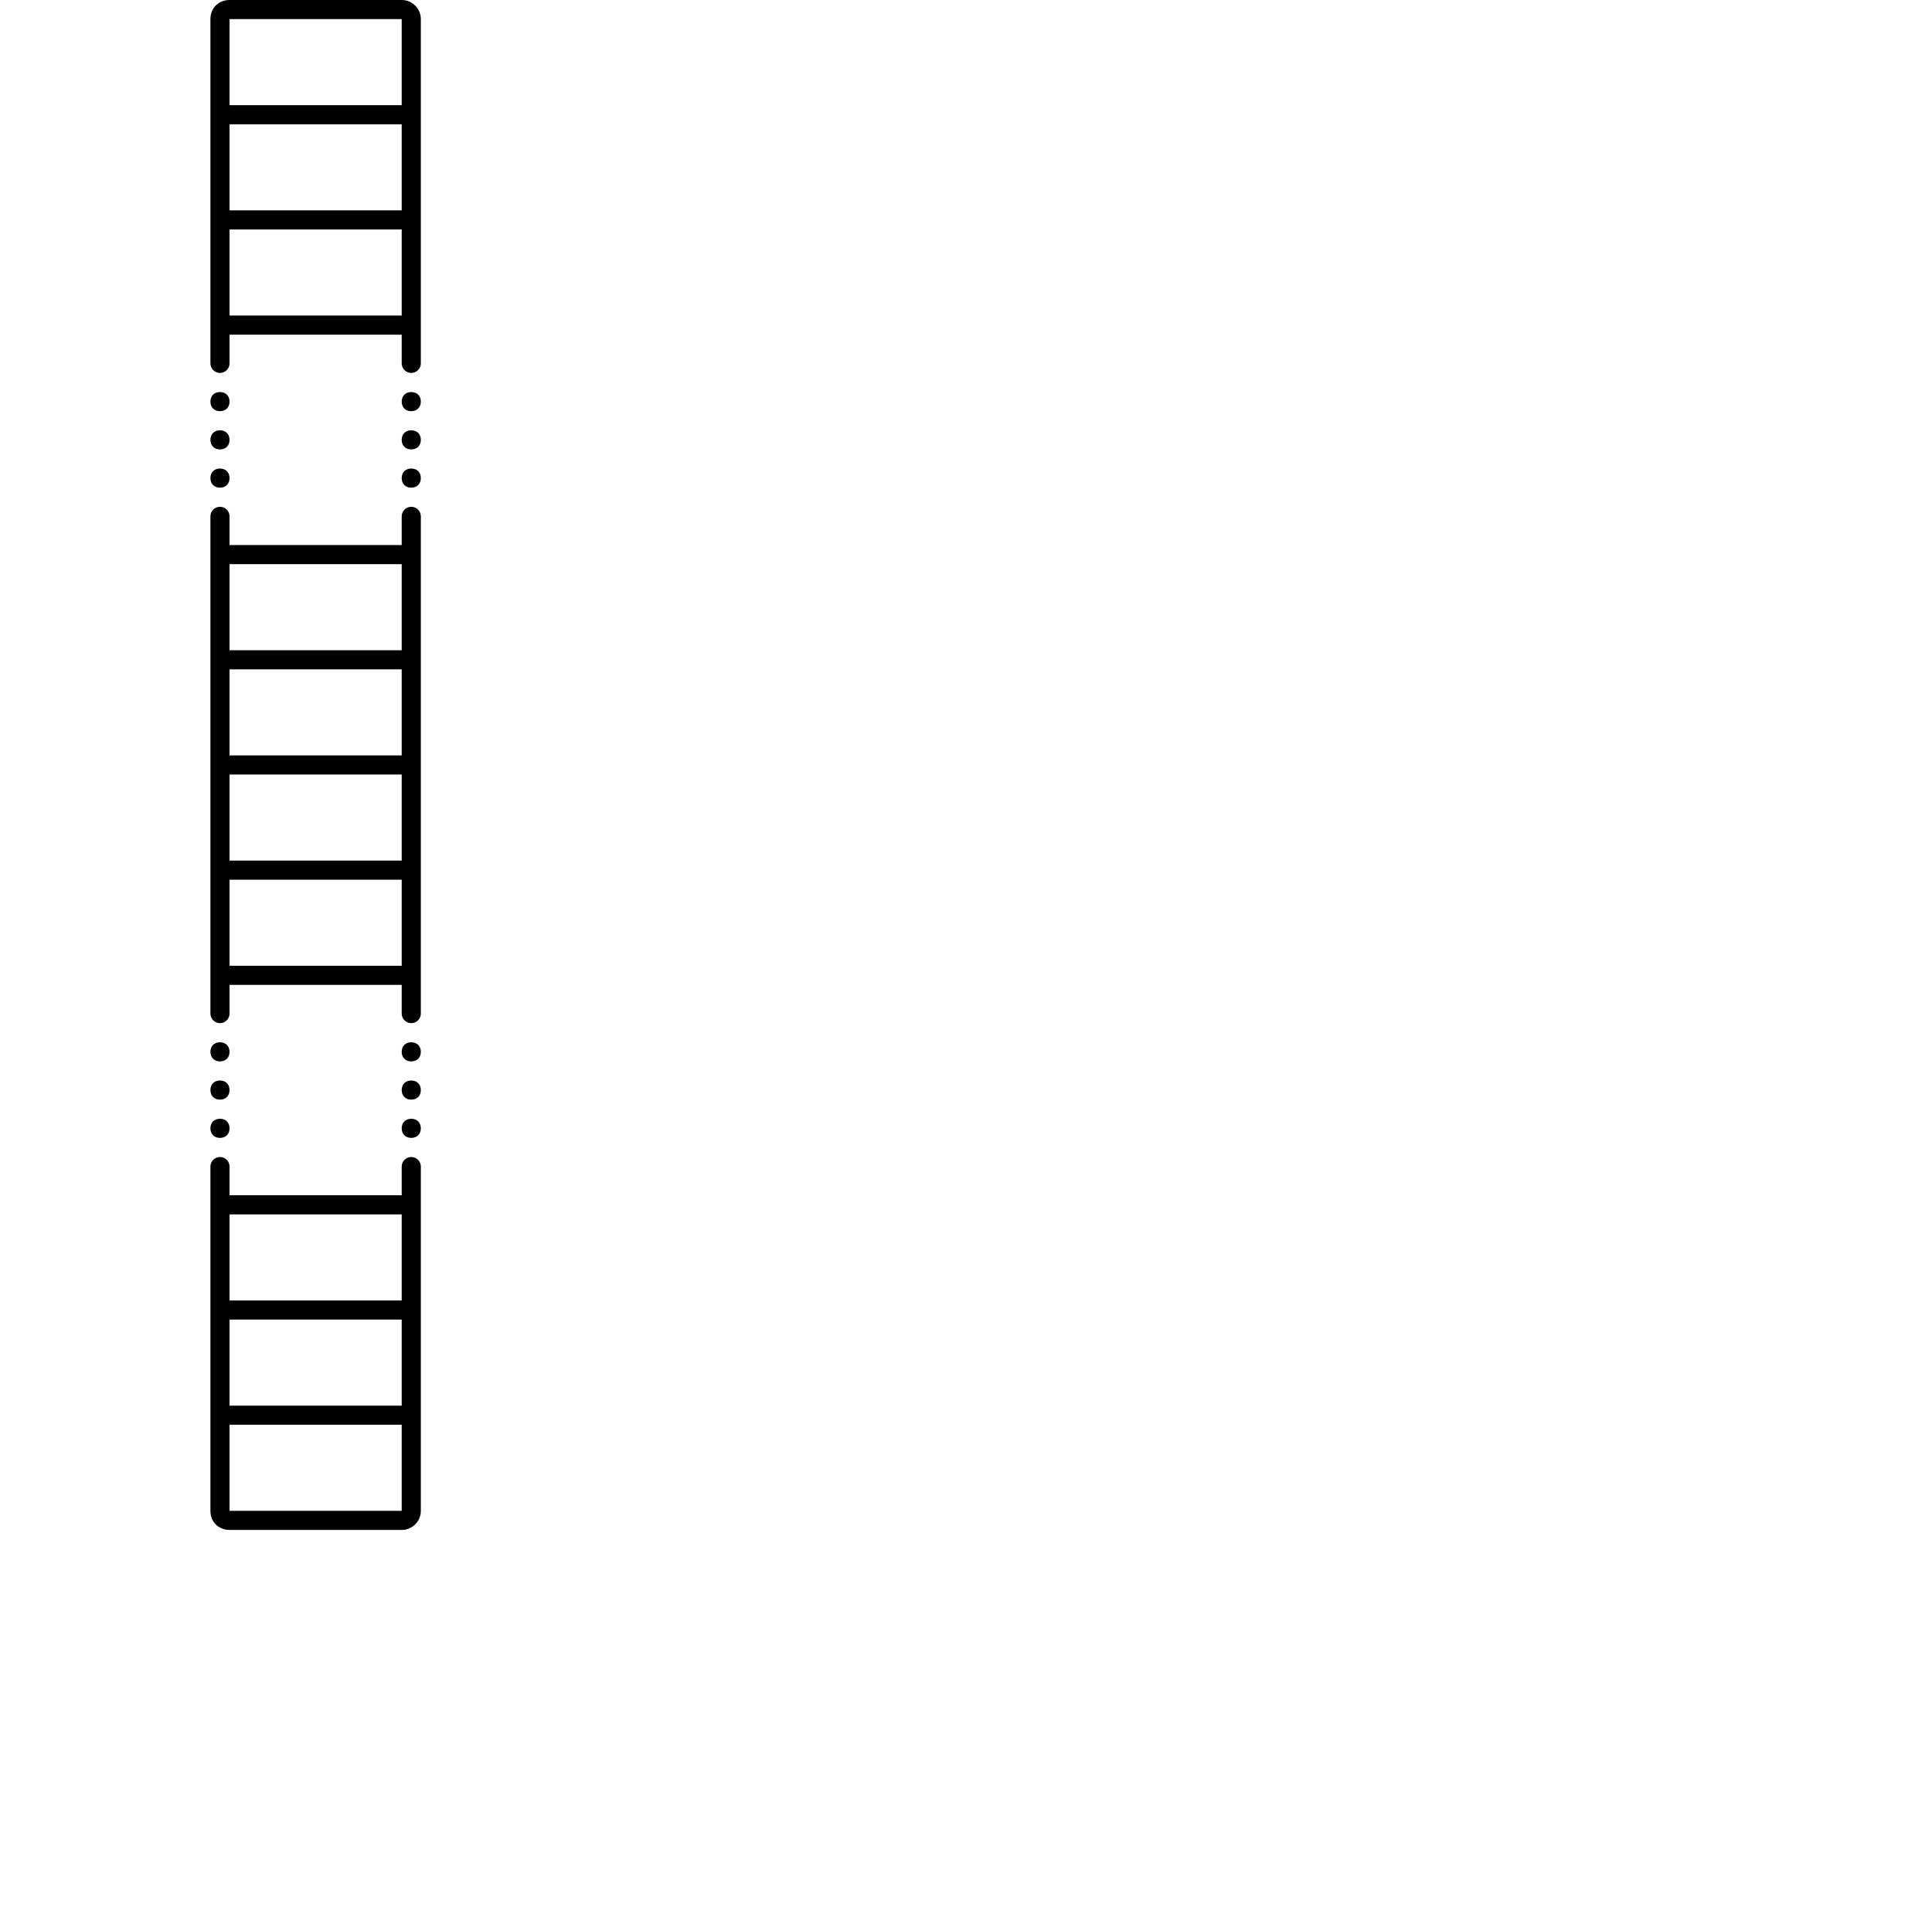
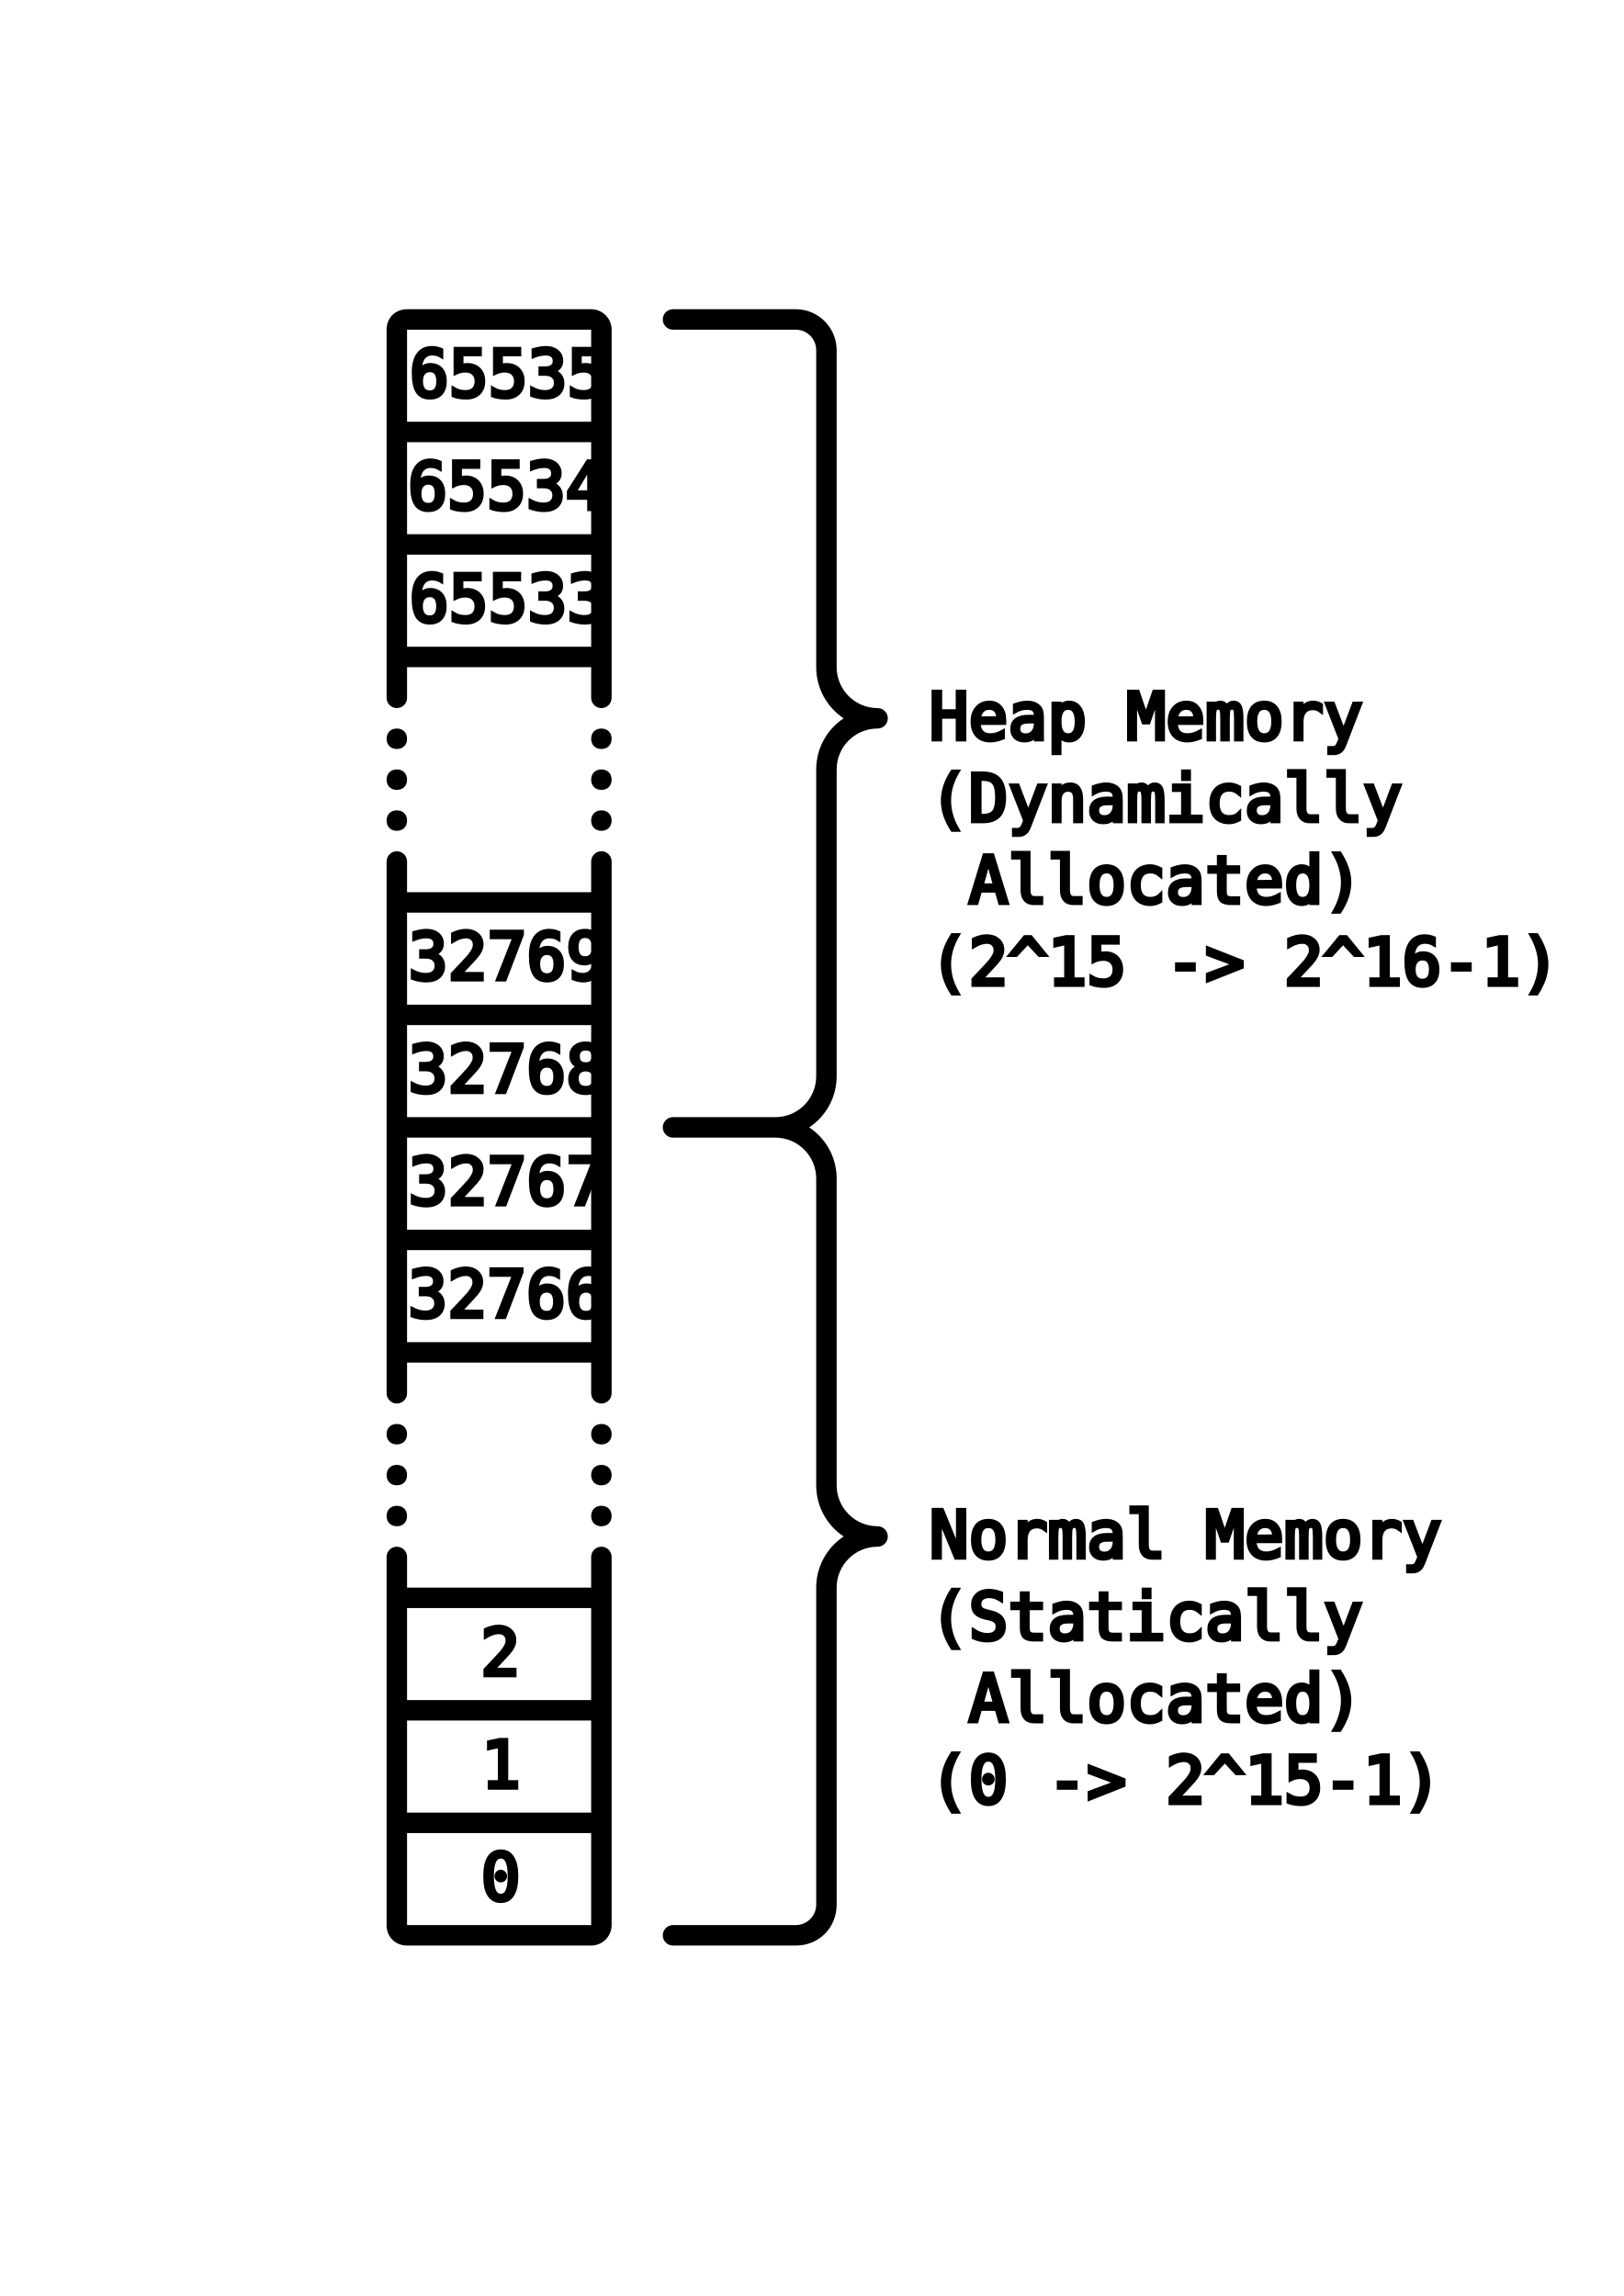
- <svg xmlns="http://www.w3.org/2000/svg" version="1.1" viewBox="-10 0 1010 1000">
-   <path fill="currentColor" d="M200 210c0 -3 2 -5 5 -5s5 2 5 5s-2 5 -5 5s-5 -2 -5 -5zM200 230c0 -3 2 -5 5 -5s5 2 5 5s-2 5 -5 5s-5 -2 -5 -5zM200 250c0 -3 2 -5 5 -5s5 2 5 5s-2 5 -5 5s-5 -2 -5 -5zM100 210c0 -3 2 -5 5 -5s5 2 5 5s-2 5 -5 5s-5 -2 -5 -5zM100 230c0 -3 2 -5 5 -5s5 2 5 5 s-2 5 -5 5s-5 -2 -5 -5zM100 250c0 -3 2 -5 5 -5s5 2 5 5s-2 5 -5 5s-5 -2 -5 -5zM200 550c0 -3 2 -5 5 -5s5 2 5 5s-2 5 -5 5s-5 -2 -5 -5zM200 570c0 -3 2 -5 5 -5s5 2 5 5s-2 5 -5 5s-5 -2 -5 -5zM200 590c0 -3 2 -5 5 -5s5 2 5 5s-2 5 -5 5s-5 -2 -5 -5zM100 550 c0 -3 2 -5 5 -5s5 2 5 5s-2 5 -5 5s-5 -2 -5 -5zM100 570c0 -3 2 -5 5 -5s5 2 5 5s-2 5 -5 5s-5 -2 -5 -5zM100 590c0 -3 2 -5 5 -5s5 2 5 5s-2 5 -5 5s-5 -2 -5 -5zM100 790v-180c0 -2.76 2.24 -5 5 -5s5 2.24 5 5v15h90v-15c0 -2.76 2.24 -5 5 -5 s5 2.24 5 5v180c0 5.52 -4.48 10 -10 10h-90c-5.52 0 -10 -4 -10 -10zM110 530c0 2.76 -2.24 5 -5 5s-5 -2.24 -5 -5v-260c0 -2.76 2.24 -5 5 -5s5 2.24 5 5v15h90v-15c0 -2.76 2.24 -5 5 -5s5 2.24 5 5v260 c0 2.76 -2.24 5 -5 5s-5 -2.24 -5 -5v-15h-90v15zM200 505v-45h-90v45h90zM200 450v-45h-90v45h90zM200 395v-45h-90v45h90zM200 340v-45h-90v45h90zM200 790v-45h-90v45h90zM200 735v-45h-90v45h90zM200 680v-45h-90v45h90zM210 190c0 2.76 -2.24 5 -5 5 s-5 -2.24 -5 -5v-15h-90v15c0 2.76 -2.24 5 -5 5s-5 -2.24 -5 -5v-180c0 -6 4.48 -10 10 -10h90c5.52 0 10 4.48 10 10v180zM200 165v-45h-90v45h90zM200 110v-45h-90v45h90zM200 55v-45h-90v45h90z" />
+ <svg xmlns="http://www.w3.org/2000/svg" width="210mm" height="297mm" viewBox="0 0 210 297" version="1.1" id="svg1" xml:space="preserve">
+   <defs id="defs1" />
+   <g id="layer1">
+     <path fill="currentColor" d="m 108.208,205.365 c 0,-2.921 2.371,-5.292 5.292,-5.292 v 0 c 0.73,0 1.323,-0.593 1.323,-1.323 0,-0.73 -0.593,-1.323 -1.323,-1.323 v 0 c -2.921,0 -5.292,-2.371 -5.292,-5.292 v -39.688 c 0,-2.76 -1.411,-5.192 -3.55,-6.615 2.139,-1.422 3.55,-3.855 3.55,-6.615 V 99.531 c 0,-2.921 2.371,-5.292 5.292,-5.292 v 0 c 0.73,0 1.323,-0.593 1.323,-1.323 0,-0.73 -0.593,-1.323 -1.323,-1.323 v 0 c -2.921,0 -5.292,-2.371 -5.292,-5.292 V 45.292 c -0.004,-2.925 -2.371,-5.296 -5.292,-5.292 H 87.042 c -0.73,0 -1.323,0.593 -1.323,1.323 0,0.73 0.593,1.323 1.323,1.323 h 15.875 c 1.46,0 2.646,1.185 2.646,2.646 v 41.01 c 0,2.76 1.411,5.192 3.55,6.615 -2.139,1.422 -3.55,3.855 -3.55,6.615 v 39.687 c 0,2.921 -2.371,5.292 -5.292,5.292 H 87.042 c -0.73,0 -1.323,0.593 -1.323,1.323 0,0.73 0.593,1.323 1.323,1.323 h 13.229 c 2.921,0 5.292,2.371 5.292,5.292 v 39.688 c 0,2.76 1.411,5.192 3.55,6.615 -2.139,1.422 -3.55,3.855 -3.55,6.615 V 246.375 c 0,1.46 -1.185,2.646 -2.646,2.646 H 87.042 c -0.73,0 -1.323,0.593 -1.323,1.323 0,0.73 0.593,1.323 1.323,1.323 h 15.875 c 3.067,0 5.292,-2.367 5.292,-5.292 z M 76.458,95.563 c 0,-0.794 0.529,-1.323 1.323,-1.323 0.794,0 1.323,0.529 1.323,1.323 0,0.794 -0.529,1.323 -1.323,1.323 -0.794,0 -1.323,-0.529 -1.323,-1.323 z m 0,5.292 c 0,-0.794 0.529,-1.323 1.323,-1.323 0.794,0 1.323,0.529 1.323,1.323 0,0.794 -0.529,1.323 -1.323,1.323 -0.794,0 -1.323,-0.529 -1.323,-1.323 z m 0,5.292 c 0,-0.794 0.529,-1.323 1.323,-1.323 0.794,0 1.323,0.529 1.323,1.323 0,0.794 -0.529,1.323 -1.323,1.323 -0.794,0 -1.323,-0.529 -1.323,-1.323 z M 50,95.563 c 0,-0.794 0.529,-1.323 1.323,-1.323 0.794,0 1.323,0.529 1.323,1.323 0,0.794 -0.529,1.323 -1.323,1.323 C 50.529,96.885 50,96.356 50,95.563 Z m 0,5.292 c 0,-0.794 0.529,-1.323 1.323,-1.323 0.794,0 1.323,0.529 1.323,1.323 0,0.794 -0.529,1.323 -1.323,1.323 C 50.529,102.177 50,101.648 50,100.854 Z m 0,5.292 c 0,-0.794 0.529,-1.323 1.323,-1.323 0.794,0 1.323,0.529 1.323,1.323 0,0.794 -0.529,1.323 -1.323,1.323 C 50.529,107.469 50,106.94 50,106.146 Z m 26.458,79.375 c 0,-0.794 0.529,-1.323 1.323,-1.323 0.794,0 1.323,0.529 1.323,1.323 0,0.794 -0.529,1.323 -1.323,1.323 -0.794,0 -1.323,-0.529 -1.323,-1.323 z m 0,5.292 c 0,-0.794 0.529,-1.323 1.323,-1.323 0.794,0 1.323,0.529 1.323,1.323 0,0.794 -0.529,1.323 -1.323,1.323 -0.794,0 -1.323,-0.529 -1.323,-1.323 z m 0,5.292 c 0,-0.794 0.529,-1.323 1.323,-1.323 0.794,0 1.323,0.529 1.323,1.323 0,0.794 -0.529,1.323 -1.323,1.323 -0.794,0 -1.323,-0.529 -1.323,-1.323 z M 50,185.521 c 0,-0.794 0.529,-1.323 1.323,-1.323 0.794,0 1.323,0.529 1.323,1.323 0,0.794 -0.529,1.323 -1.323,1.323 C 50.529,186.844 50,186.315 50,185.521 Z m 0,5.292 c 0,-0.794 0.529,-1.323 1.323,-1.323 0.794,0 1.323,0.529 1.323,1.323 0,0.794 -0.529,1.323 -1.323,1.323 C 50.529,192.135 50,191.606 50,190.812 Z m 0,5.292 c 0,-0.794 0.529,-1.323 1.323,-1.323 0.794,0 1.323,0.529 1.323,1.323 0,0.794 -0.529,1.323 -1.323,1.323 C 50.529,197.427 50,196.898 50,196.104 Z m 0,52.917 v -47.625 c 0,-0.73 0.593,-1.323 1.323,-1.323 0.73,0 1.323,0.593 1.323,1.323 v 3.969 h 23.812 v -3.969 c 0,-0.73 0.593,-1.323 1.323,-1.323 0.73,0 1.323,0.593 1.323,1.323 v 47.625 c 0,1.46 -1.185,2.646 -2.646,2.646 H 52.646 C 51.185,251.667 50,250.608 50,249.021 Z m 2.646,-68.792 c 0,0.73 -0.593,1.323 -1.323,1.323 C 50.593,181.552 50,180.959 50,180.229 V 111.438 c 0,-0.73 0.593,-1.323 1.323,-1.323 0.73,0 1.323,0.593 1.323,1.323 v 3.969 h 23.812 v -3.969 c 0,-0.73 0.593,-1.323 1.323,-1.323 0.73,0 1.323,0.593 1.323,1.323 v 68.792 c 0,0.73 -0.593,1.323 -1.323,1.323 -0.73,0 -1.323,-0.593 -1.323,-1.323 v -3.969 H 52.646 Z m 23.812,-6.615 V 161.708 H 52.646 v 11.906 z m 0,-14.552 V 147.156 H 52.646 v 11.906 z m 0,-14.552 V 132.604 H 52.646 v 11.906 z m 0,-14.552 V 118.052 H 52.646 v 11.906 z m 0,119.062 V 237.115 H 52.646 v 11.906 z m 0,-14.552 V 222.562 H 52.646 v 11.906 z m 0,-14.552 V 208.01 H 52.646 v 11.906 z M 79.104,90.271 c 0,0.73 -0.593,1.323 -1.323,1.323 -0.73,0 -1.323,-0.593 -1.323,-1.323 v -3.969 H 52.646 v 3.969 c 0,0.73 -0.593,1.323 -1.323,1.323 C 50.593,91.594 50,91.001 50,90.271 V 42.646 c 0,-1.587 1.185,-2.646 2.646,-2.646 h 23.812 c 1.46,0 2.646,1.185 2.646,2.646 z M 76.458,83.656 V 71.75 H 52.646 v 11.906 z m 0,-14.552 V 57.198 H 52.646 v 11.906 z m 0,-14.552 V 42.646 H 52.646 v 11.906 z" id="path1" style="stroke-width:0.265" />
+     <text xml:space="preserve" style="font-size:8.467px;font-family:Consolas;-inkscape-font-specification:Consolas;fill:#000000;stroke:#000000;stroke-width:0.529" x="62.224" y="245.776" id="text1">
+       <tspan style="stroke-width:0.529" x="62.224" y="245.776" id="tspan2">0</tspan>
+     </text>
+     <text xml:space="preserve" style="font-size:8.467px;font-family:Consolas;-inkscape-font-specification:Consolas;fill:#000000;stroke:#000000;stroke-width:0.529" x="62.235" y="231.242" id="text3">
+       <tspan id="tspan3" style="stroke-width:0.529" x="62.235" y="231.242">1</tspan>
+     </text>
+     <text xml:space="preserve" style="font-size:8.467px;font-family:Consolas;-inkscape-font-specification:Consolas;fill:#000000;stroke:#000000;stroke-width:0.529" x="62.164" y="216.703" id="text4">
+       <tspan id="tspan4" style="stroke-width:0.529" x="62.164" y="216.703">2</tspan>
+     </text>
+     <text xml:space="preserve" style="font-size:8.467px;font-family:Consolas;-inkscape-font-specification:Consolas;fill:#000000;stroke:#000000;stroke-width:0.529" x="52.818" y="141.264" id="text5">
+       <tspan id="tspan5" style="stroke-width:0.529" x="52.818" y="141.264">32768</tspan>
+     </text>
+     <text xml:space="preserve" style="font-size:8.467px;font-family:Consolas;-inkscape-font-specification:Consolas;fill:#000000;stroke:#000000;stroke-width:0.529" x="52.833" y="126.696" id="text6">
+       <tspan id="tspan6" style="stroke-width:0.529" x="52.833" y="126.696">32769</tspan>
+     </text>
+     <text xml:space="preserve" style="font-size:8.467px;font-family:Consolas;-inkscape-font-specification:Consolas;fill:#000000;stroke:#000000;stroke-width:0.529" x="52.833" y="155.8" id="text7">
+       <tspan id="tspan7" style="stroke-width:0.529" x="52.833" y="155.8">32767</tspan>
+       <tspan style="stroke-width:0.529" x="52.833" y="166.383" id="tspan8" />
+     </text>
+     <text xml:space="preserve" style="font-size:8.467px;font-family:Consolas;-inkscape-font-specification:Consolas;fill:#000000;stroke:#000000;stroke-width:0.529" x="52.785" y="170.368" id="text9">
+       <tspan id="tspan9" style="stroke-width:0.529" x="52.785" y="170.368">32766</tspan>
+     </text>
+     <text xml:space="preserve" style="font-size:8.467px;font-family:Consolas;-inkscape-font-specification:Consolas;fill:#000000;stroke:#000000;stroke-width:0.529" x="52.971" y="51.301" id="text10">
+       <tspan id="tspan10" style="stroke-width:0.529" x="52.971" y="51.301">65535</tspan>
+     </text>
+     <text xml:space="preserve" style="font-size:8.467px;font-family:Consolas;-inkscape-font-specification:Consolas;fill:#000000;stroke:#000000;stroke-width:0.529" x="52.771" y="65.852" id="text11">
+       <tspan id="tspan11" style="stroke-width:0.529" x="52.771" y="65.852">65534</tspan>
+     </text>
+     <text xml:space="preserve" style="font-size:8.467px;font-family:Consolas;-inkscape-font-specification:Consolas;fill:#000000;stroke:#000000;stroke-width:0.529" x="85.687" y="66.65" id="text12">
+       <tspan id="tspan12" style="stroke-width:0.529" x="85.687" y="66.65" />
+     </text>
+     <text xml:space="preserve" style="font-size:8.467px;font-family:Consolas;-inkscape-font-specification:Consolas;fill:#000000;stroke:#000000;stroke-width:0.529" x="52.957" y="80.401" id="text13">
+       <tspan style="stroke-width:0.529" x="52.957" y="80.401" id="tspan14">65533</tspan>
+     </text>
+     <text xml:space="preserve" style="font-size:8.467px;font-family:Consolas;-inkscape-font-specification:Consolas;fill:#000000;stroke:#000000;stroke-width:0.529" x="120.184" y="95.647" id="text15">
+       <tspan style="stroke-width:0.529" x="120.184" y="95.647" id="tspan17">Heap Memory</tspan>
+       <tspan style="stroke-width:0.529" x="120.184" y="106.23" id="tspan16">(Dynamically </tspan>
+       <tspan style="stroke-width:0.529" x="120.184" y="116.814" id="tspan21"> Allocated)</tspan>
+       <tspan style="stroke-width:0.529" x="120.184" y="127.397" id="tspan18">(2^15 -&gt; 2^16-1)</tspan>
+     </text>
+     <text xml:space="preserve" style="font-size:8.467px;font-family:Consolas;-inkscape-font-specification:Consolas;fill:#000000;stroke:#000000;stroke-width:0.529" x="120.185" y="201.489" id="text19">
+       <tspan id="tspan19" style="stroke-width:0.529" x="120.185" y="201.489">Normal Memory</tspan>
+       <tspan style="stroke-width:0.529" x="120.185" y="212.072" id="tspan20">(Statically</tspan>
+       <tspan style="stroke-width:0.529" x="120.185" y="222.656" id="tspan22"> Allocated)</tspan>
+       <tspan style="stroke-width:0.529" x="120.185" y="233.239" id="tspan23">(0 -&gt; 2^15-1)</tspan>
+     </text>
+   </g>
</svg>
